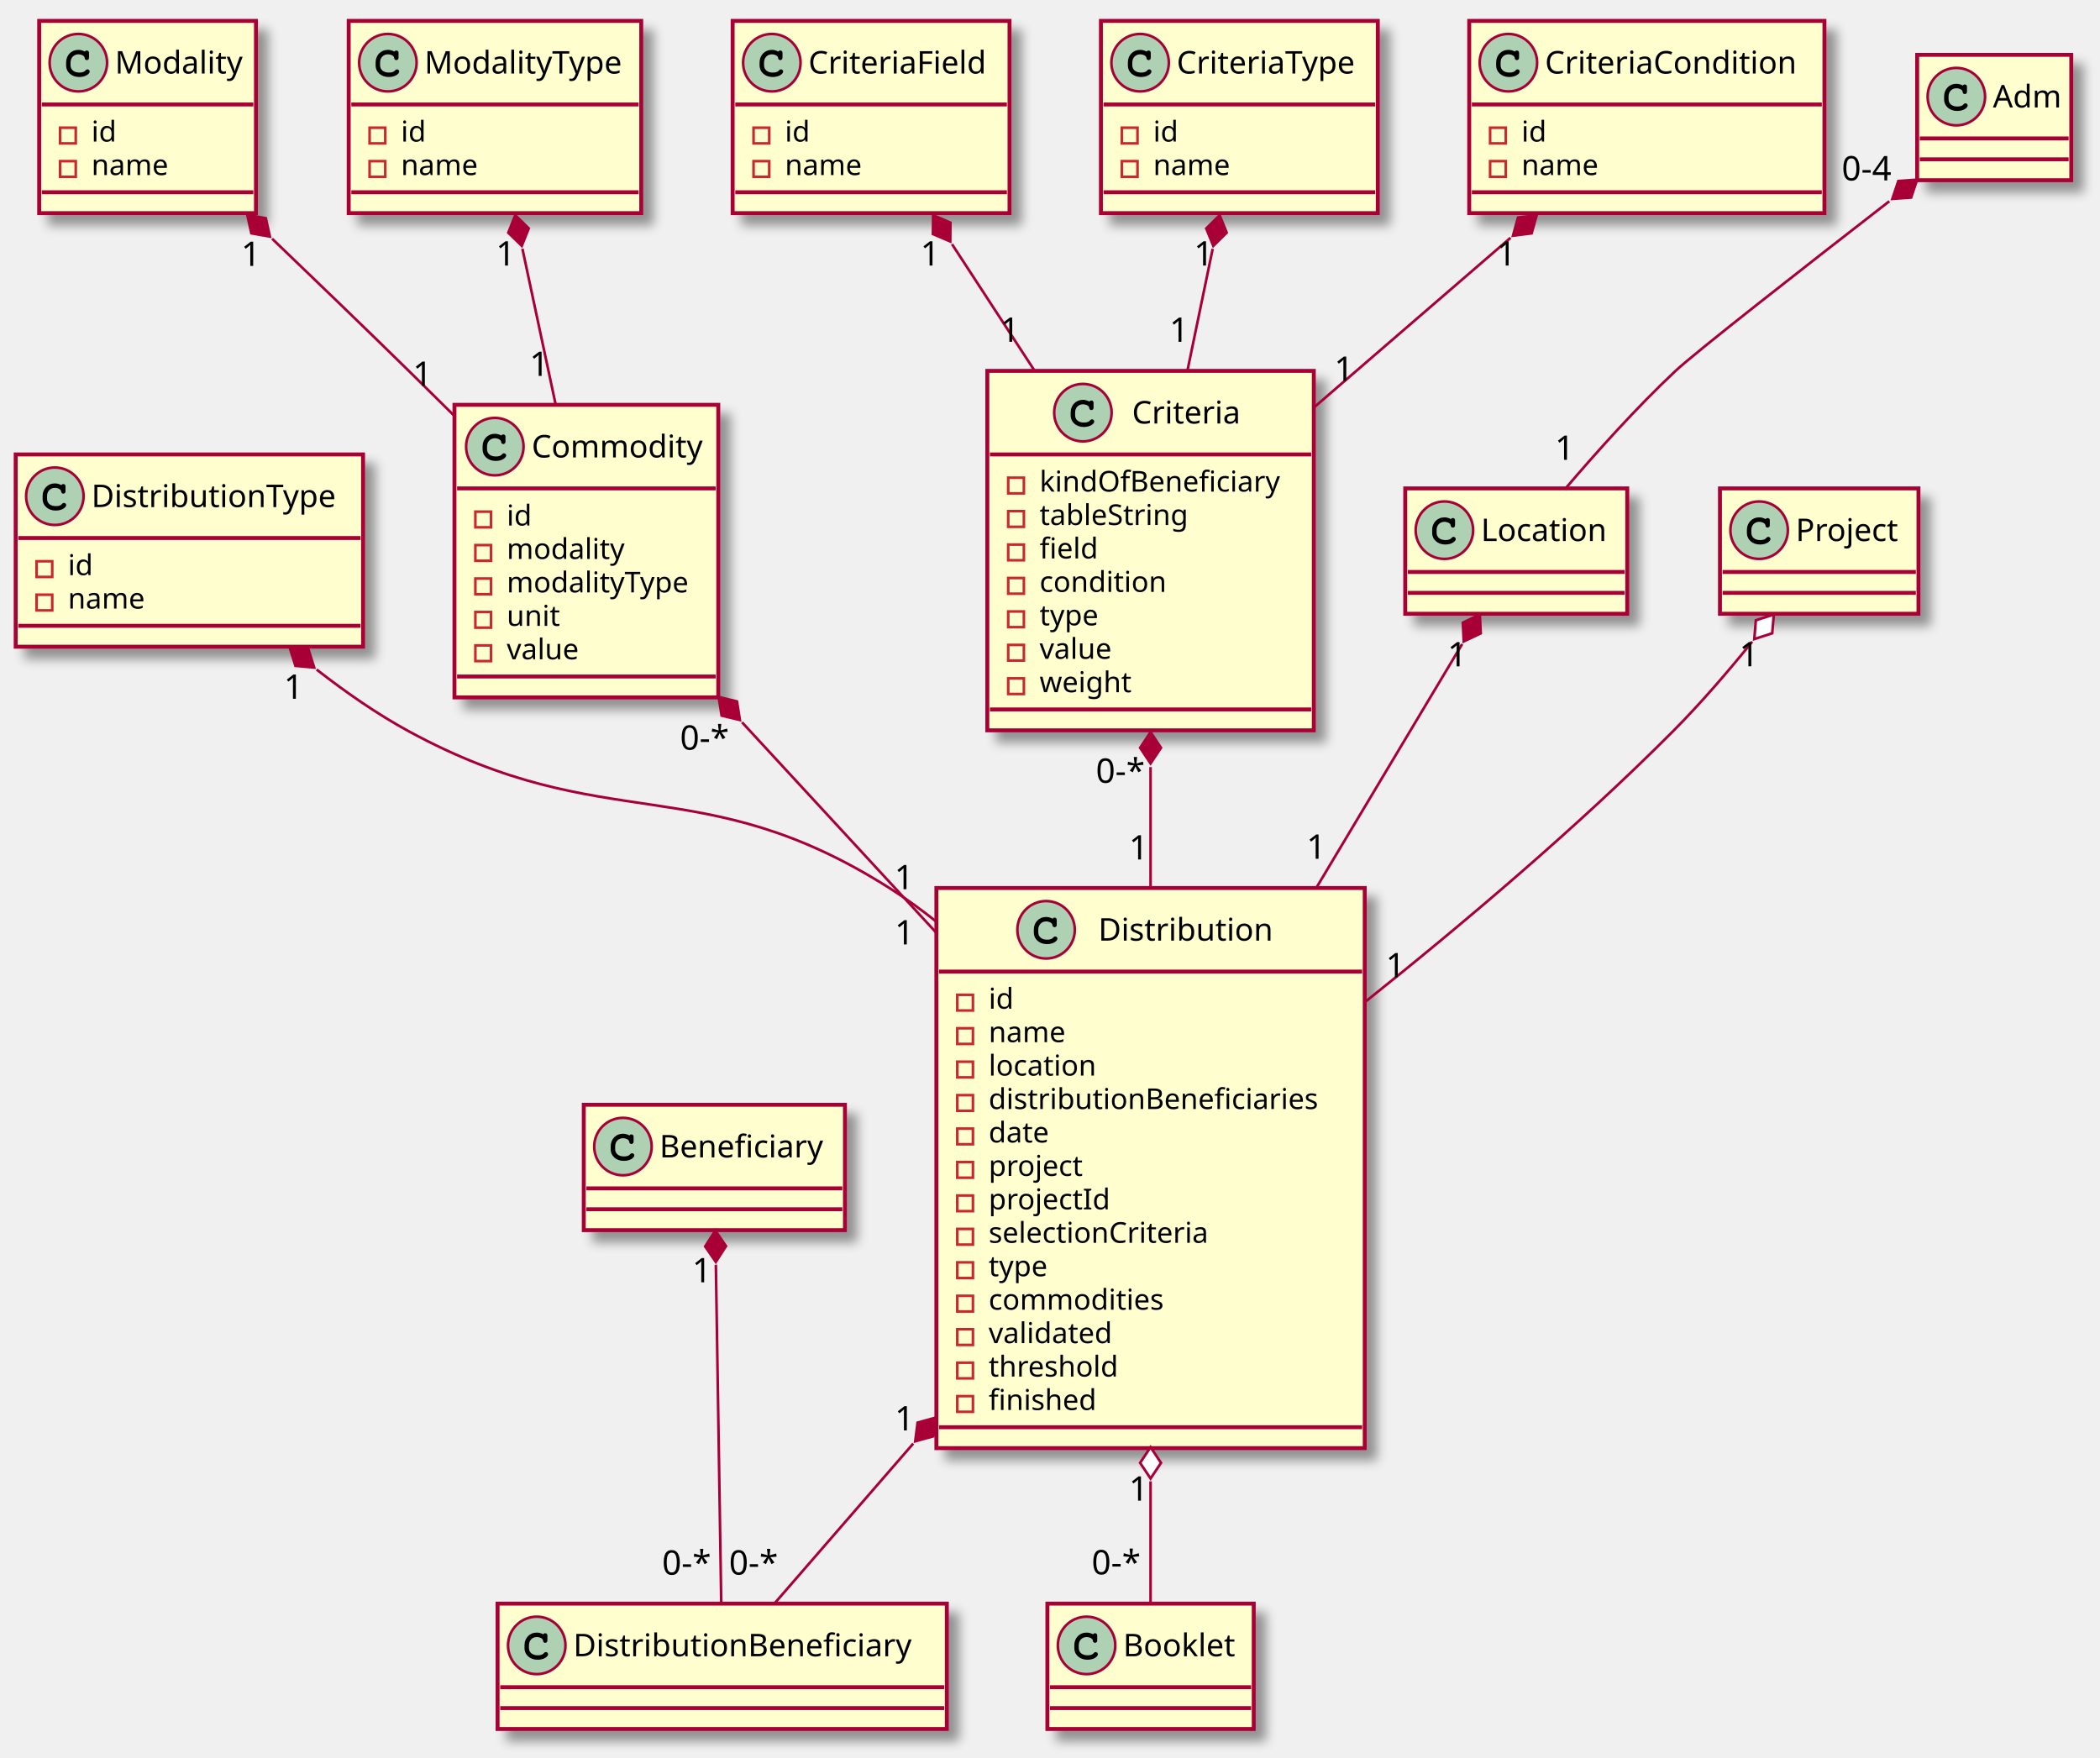
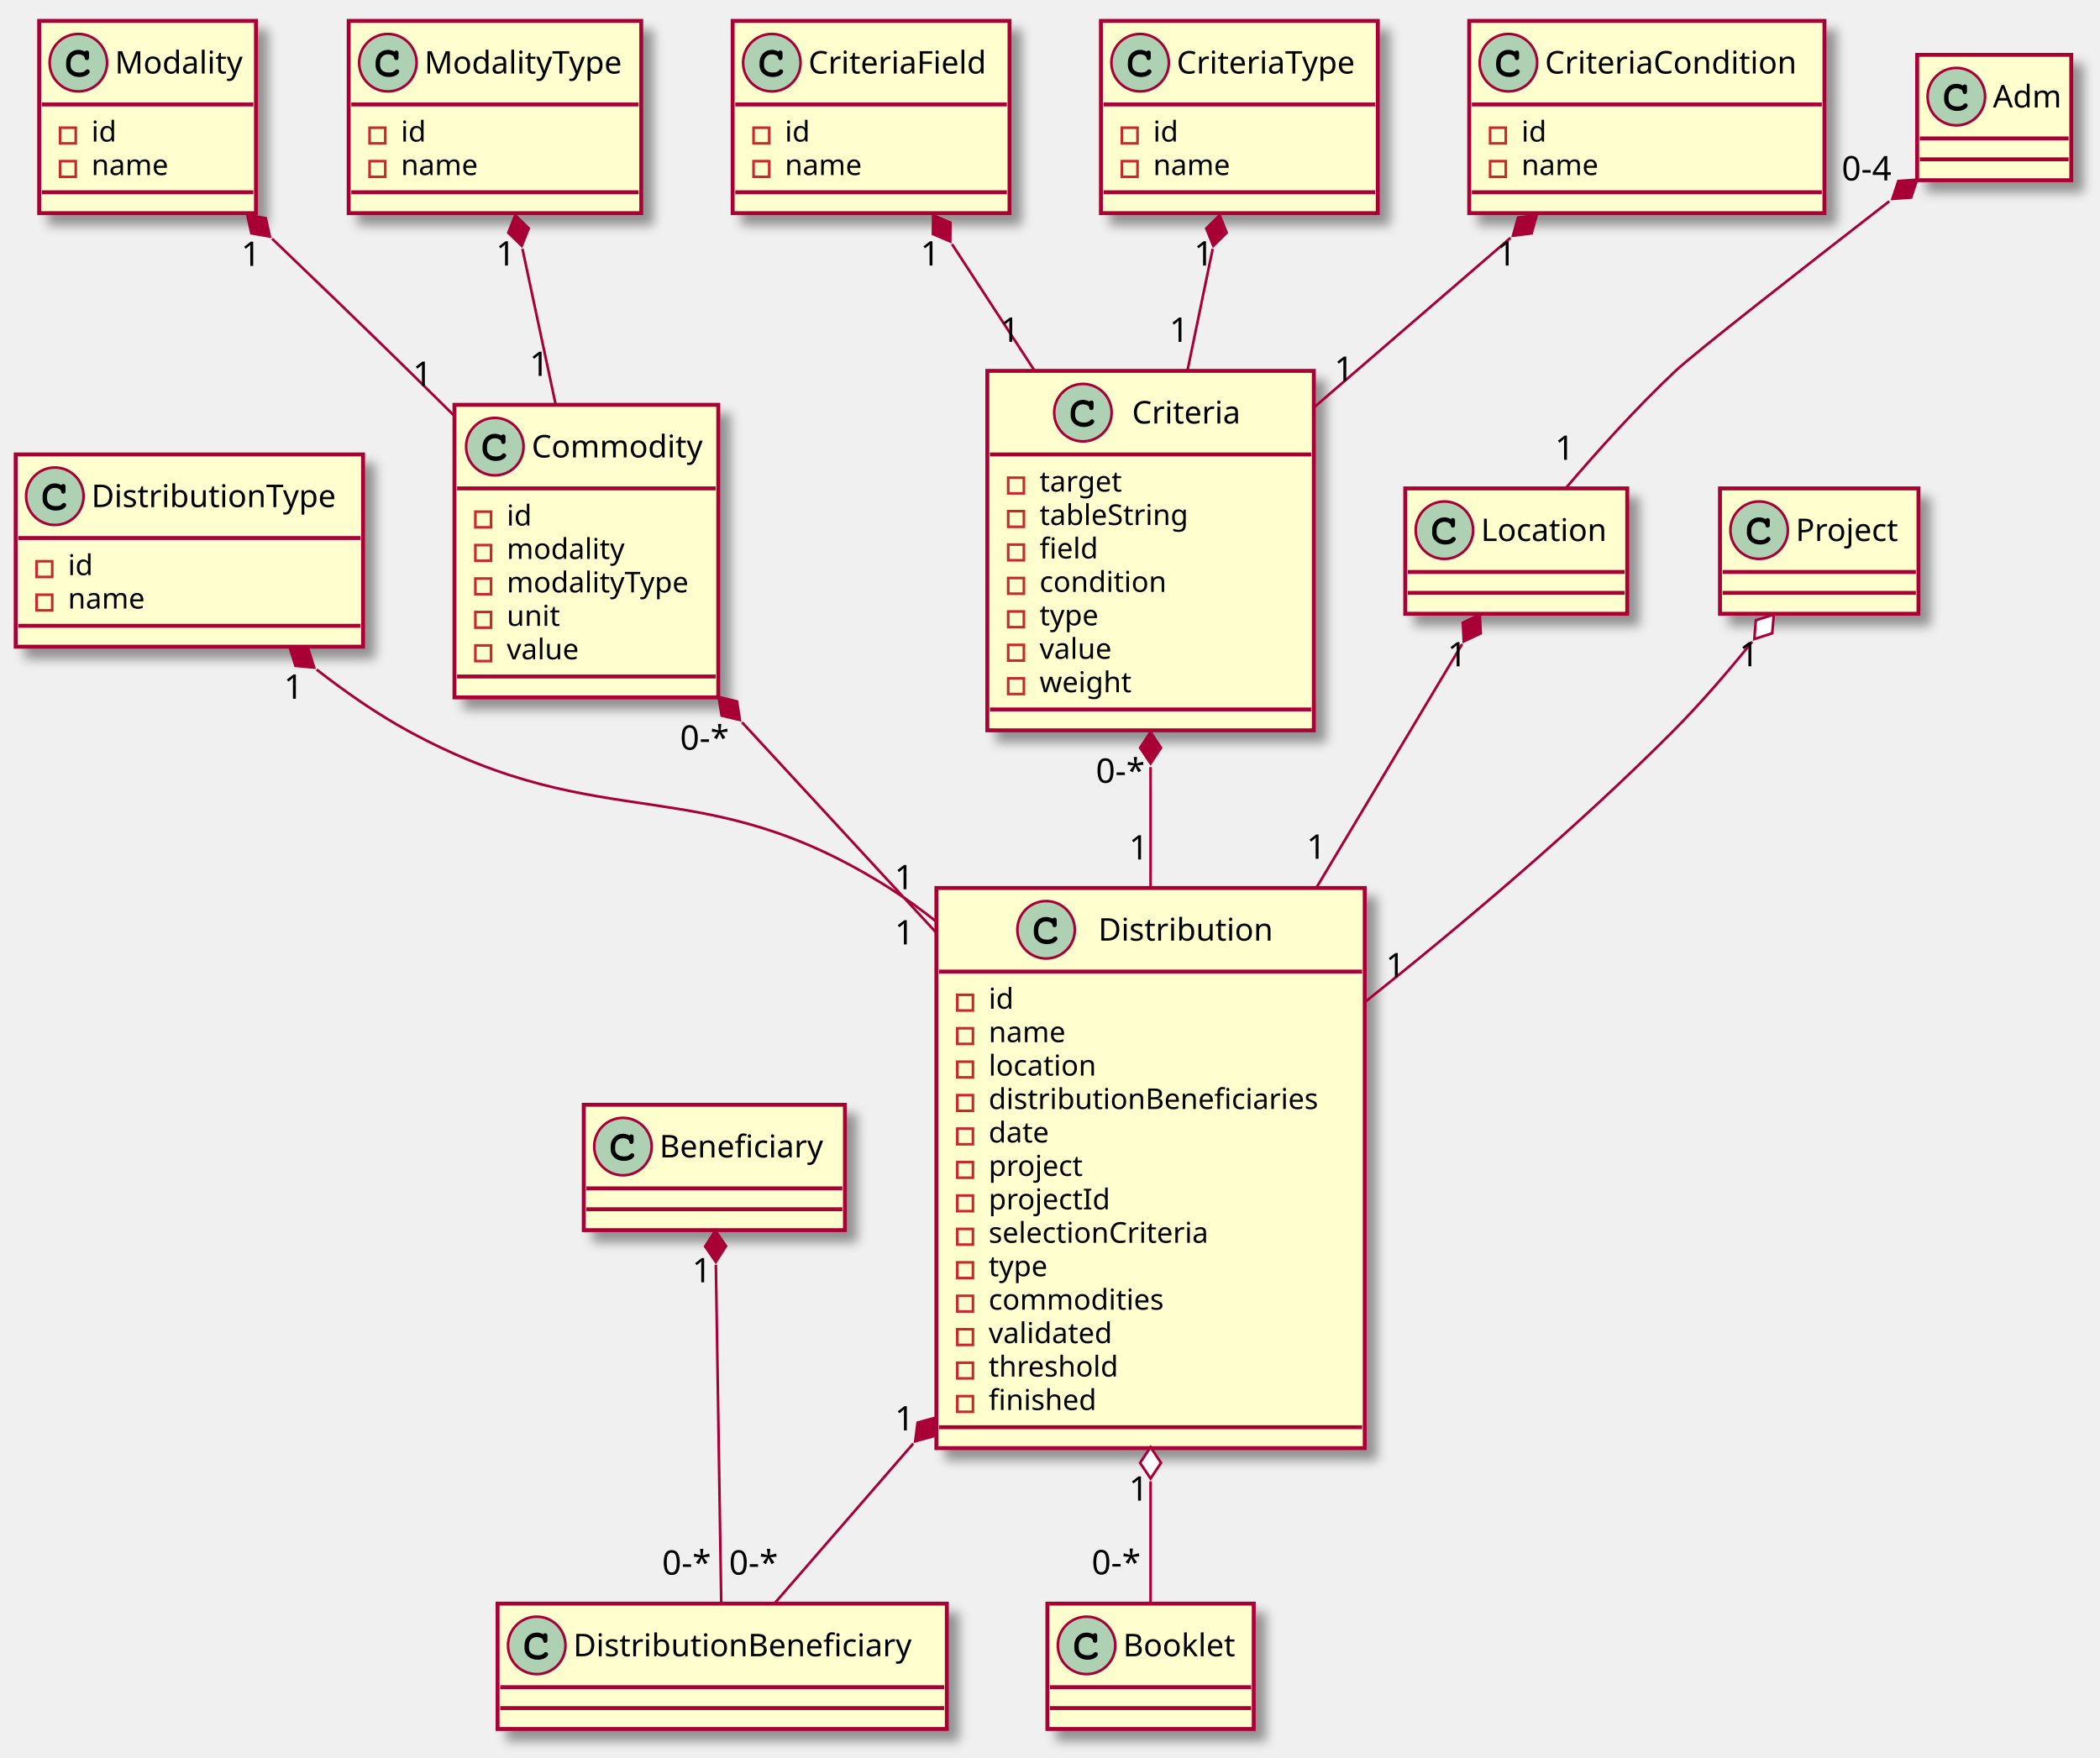
<svg xmlns="http://www.w3.org/2000/svg" contentScriptType="application/ecmascript" contentStyleType="text/css" height="673px" preserveAspectRatio="none" style="width:804px;height:673px;" version="1.1" viewBox="0 0 804 673" width="804px" zoomAndPan="magnify">
  <defs>
    <filter height="300%" id="fwr60yd2j5qns" width="300%" x="-1" y="-1">
      <feGaussianBlur result="blurOut" stdDeviation="2.0" />
      <feColorMatrix in="blurOut" result="blurOut2" type="matrix" values="0 0 0 0 0 0 0 0 0 0 0 0 0 0 0 0 0 0 .4 0" />
      <feOffset dx="4.0" dy="4.0" in="blurOut2" result="blurOut3" />
      <feBlend in="SourceGraphic" in2="blurOut3" mode="normal" />
    </filter>
  </defs>
  <g>
    <rect fill="#FEFECE" filter="url(#fwr60yd2j5qns)" height="214.461" id="Distribution" style="stroke: #A80036; stroke-width: 1.5;" width="164" x="358.5" y="340" />
    <ellipse cx="400.5" cy="356" fill="#ADD1B2" rx="11" ry="11" style="stroke: #A80036; stroke-width: 1.0;" />
    <path d="M402.844,351.672 L403.016,351.75 C403.234,351.438 403.438,351.344 403.734,351.344 C404.031,351.344 404.312,351.484 404.469,351.75 C404.562,351.906 404.578,352.031 404.578,352.469 L404.578,353.891 C404.578,354.312 404.547,354.5 404.438,354.656 C404.266,354.875 404,355.016 403.734,355.016 C403.516,355.016 403.281,354.906 403.141,354.766 C403,354.641 402.969,354.516 402.906,354.109 C402.812,353.703 402.641,353.484 402.156,353.203 C401.688,352.953 401.078,352.797 400.5,352.797 C398.766,352.797 397.516,354.109 397.516,355.891 L397.516,356.984 C397.516,358.688 398.812,359.781 400.859,359.781 C401.625,359.781 402.312,359.656 402.734,359.391 C402.922,359.297 402.922,359.297 403.375,358.812 C403.562,358.625 403.766,358.547 403.984,358.547 C404.453,358.547 404.844,358.938 404.844,359.391 C404.844,359.781 404.516,360.234 403.938,360.641 C403.188,361.188 402.031,361.484 400.812,361.484 C397.922,361.484 395.812,359.594 395.812,357.016 L395.812,355.891 C395.812,353.172 397.812,351.094 400.438,351.094 C401.312,351.094 401.906,351.234 402.844,351.672 Z " />
    <text fill="#000000" font-family="sans-serif" font-size="12" lengthAdjust="spacingAndGlyphs" textLength="72" x="420.5" y="360.154">Distribution</text>
    <line style="stroke: #A80036; stroke-width: 1.5;" x1="359.5" x2="521.5" y1="372" y2="372" />
    <rect fill="none" height="6" style="stroke: #C82930; stroke-width: 1.0;" width="6" x="366.5" y="380.902" />
    <text fill="#000000" font-family="sans-serif" font-size="11" lengthAdjust="spacingAndGlyphs" textLength="10" x="378.5" y="386.21">id</text>
    <rect fill="none" height="6" style="stroke: #C82930; stroke-width: 1.0;" width="6" x="366.5" y="393.707" />
    <text fill="#000000" font-family="sans-serif" font-size="11" lengthAdjust="spacingAndGlyphs" textLength="32" x="378.5" y="399.015">name</text>
    <rect fill="none" height="6" style="stroke: #C82930; stroke-width: 1.0;" width="6" x="366.5" y="406.512" />
    <text fill="#000000" font-family="sans-serif" font-size="11" lengthAdjust="spacingAndGlyphs" textLength="44" x="378.5" y="411.82">location</text>
    <rect fill="none" height="6" style="stroke: #C82930; stroke-width: 1.0;" width="6" x="366.5" y="419.316" />
    <text fill="#000000" font-family="sans-serif" font-size="11" lengthAdjust="spacingAndGlyphs" textLength="138" x="378.5" y="424.625">distributionBeneficiaries</text>
    <rect fill="none" height="6" style="stroke: #C82930; stroke-width: 1.0;" width="6" x="366.5" y="432.121" />
    <text fill="#000000" font-family="sans-serif" font-size="11" lengthAdjust="spacingAndGlyphs" textLength="25" x="378.5" y="437.429">date</text>
    <rect fill="none" height="6" style="stroke: #C82930; stroke-width: 1.0;" width="6" x="366.5" y="444.926" />
    <text fill="#000000" font-family="sans-serif" font-size="11" lengthAdjust="spacingAndGlyphs" textLength="39" x="378.5" y="450.234">project</text>
    <rect fill="none" height="6" style="stroke: #C82930; stroke-width: 1.0;" width="6" x="366.5" y="457.731" />
    <text fill="#000000" font-family="sans-serif" font-size="11" lengthAdjust="spacingAndGlyphs" textLength="49" x="378.5" y="463.039">projectId</text>
    <rect fill="none" height="6" style="stroke: #C82930; stroke-width: 1.0;" width="6" x="366.5" y="470.535" />
    <text fill="#000000" font-family="sans-serif" font-size="11" lengthAdjust="spacingAndGlyphs" textLength="93" x="378.5" y="475.843">selectionCriteria</text>
    <rect fill="none" height="6" style="stroke: #C82930; stroke-width: 1.0;" width="6" x="366.5" y="483.34" />
    <text fill="#000000" font-family="sans-serif" font-size="11" lengthAdjust="spacingAndGlyphs" textLength="24" x="378.5" y="488.648">type</text>
    <rect fill="none" height="6" style="stroke: #C82930; stroke-width: 1.0;" width="6" x="366.5" y="496.144" />
    <text fill="#000000" font-family="sans-serif" font-size="11" lengthAdjust="spacingAndGlyphs" textLength="73" x="378.5" y="501.453">commodities</text>
    <rect fill="none" height="6" style="stroke: #C82930; stroke-width: 1.0;" width="6" x="366.5" y="508.949" />
    <text fill="#000000" font-family="sans-serif" font-size="11" lengthAdjust="spacingAndGlyphs" textLength="51" x="378.5" y="514.257">validated</text>
    <rect fill="none" height="6" style="stroke: #C82930; stroke-width: 1.0;" width="6" x="366.5" y="521.754" />
    <text fill="#000000" font-family="sans-serif" font-size="11" lengthAdjust="spacingAndGlyphs" textLength="54" x="378.5" y="527.062">threshold</text>
    <rect fill="none" height="6" style="stroke: #C82930; stroke-width: 1.0;" width="6" x="366.5" y="534.559" />
    <text fill="#000000" font-family="sans-serif" font-size="11" lengthAdjust="spacingAndGlyphs" textLength="45" x="378.5" y="539.867">finished</text>
    <line style="stroke: #A80036; stroke-width: 1.5;" x1="359.5" x2="521.5" y1="546.461" y2="546.461" />
    <rect fill="#FEFECE" filter="url(#fwr60yd2j5qns)" height="73.609" id="DistributionType" style="stroke: #A80036; stroke-width: 1.5;" width="133" x="6" y="174" />
    <ellipse cx="21" cy="190" fill="#ADD1B2" rx="11" ry="11" style="stroke: #A80036; stroke-width: 1.0;" />
    <path d="M23.344,185.672 L23.516,185.75 C23.734,185.438 23.938,185.344 24.234,185.344 C24.531,185.344 24.812,185.484 24.969,185.75 C25.062,185.906 25.078,186.031 25.078,186.469 L25.078,187.891 C25.078,188.312 25.047,188.5 24.938,188.656 C24.766,188.875 24.5,189.016 24.234,189.016 C24.016,189.016 23.781,188.906 23.641,188.766 C23.5,188.641 23.469,188.516 23.406,188.109 C23.312,187.703 23.141,187.484 22.656,187.203 C22.188,186.953 21.578,186.797 21,186.797 C19.266,186.797 18.016,188.109 18.016,189.891 L18.016,190.984 C18.016,192.688 19.312,193.781 21.359,193.781 C22.125,193.781 22.812,193.656 23.234,193.391 C23.422,193.297 23.422,193.297 23.875,192.812 C24.062,192.625 24.266,192.547 24.484,192.547 C24.953,192.547 25.344,192.938 25.344,193.391 C25.344,193.781 25.016,194.234 24.438,194.641 C23.688,195.188 22.531,195.484 21.312,195.484 C18.422,195.484 16.312,193.594 16.312,191.016 L16.312,189.891 C16.312,187.172 18.312,185.094 20.938,185.094 C21.812,185.094 22.406,185.234 23.344,185.672 Z " />
    <text fill="#000000" font-family="sans-serif" font-size="12" lengthAdjust="spacingAndGlyphs" textLength="101" x="35" y="194.154">DistributionType</text>
    <line style="stroke: #A80036; stroke-width: 1.5;" x1="7" x2="138" y1="206" y2="206" />
    <rect fill="none" height="6" style="stroke: #C82930; stroke-width: 1.0;" width="6" x="14" y="214.902" />
    <text fill="#000000" font-family="sans-serif" font-size="11" lengthAdjust="spacingAndGlyphs" textLength="10" x="26" y="220.21">id</text>
    <rect fill="none" height="6" style="stroke: #C82930; stroke-width: 1.0;" width="6" x="14" y="227.707" />
    <text fill="#000000" font-family="sans-serif" font-size="11" lengthAdjust="spacingAndGlyphs" textLength="32" x="26" y="233.015">name</text>
    <line style="stroke: #A80036; stroke-width: 1.5;" x1="7" x2="138" y1="239.609" y2="239.609" />
    <rect fill="#FEFECE" filter="url(#fwr60yd2j5qns)" height="112.023" id="Commodity" style="stroke: #A80036; stroke-width: 1.5;" width="101" x="174" y="155" />
    <ellipse cx="189.45" cy="171" fill="#ADD1B2" rx="11" ry="11" style="stroke: #A80036; stroke-width: 1.0;" />
    <path d="M191.794,166.672 L191.966,166.75 C192.184,166.438 192.387,166.344 192.684,166.344 C192.981,166.344 193.262,166.484 193.419,166.75 C193.512,166.906 193.528,167.031 193.528,167.469 L193.528,168.891 C193.528,169.312 193.497,169.5 193.387,169.656 C193.216,169.875 192.95,170.016 192.684,170.016 C192.466,170.016 192.231,169.906 192.091,169.766 C191.95,169.641 191.919,169.516 191.856,169.109 C191.762,168.703 191.591,168.484 191.106,168.203 C190.637,167.953 190.028,167.797 189.45,167.797 C187.716,167.797 186.466,169.109 186.466,170.891 L186.466,171.984 C186.466,173.688 187.762,174.781 189.809,174.781 C190.575,174.781 191.262,174.656 191.684,174.391 C191.872,174.297 191.872,174.297 192.325,173.812 C192.512,173.625 192.716,173.547 192.934,173.547 C193.403,173.547 193.794,173.938 193.794,174.391 C193.794,174.781 193.466,175.234 192.887,175.641 C192.137,176.188 190.981,176.484 189.762,176.484 C186.872,176.484 184.762,174.594 184.762,172.016 L184.762,170.891 C184.762,168.172 186.762,166.094 189.387,166.094 C190.262,166.094 190.856,166.234 191.794,166.672 Z " />
    <text fill="#000000" font-family="sans-serif" font-size="12" lengthAdjust="spacingAndGlyphs" textLength="68" x="203.55" y="175.154">Commodity</text>
    <line style="stroke: #A80036; stroke-width: 1.5;" x1="175" x2="274" y1="187" y2="187" />
    <rect fill="none" height="6" style="stroke: #C82930; stroke-width: 1.0;" width="6" x="182" y="195.902" />
    <text fill="#000000" font-family="sans-serif" font-size="11" lengthAdjust="spacingAndGlyphs" textLength="10" x="194" y="201.21">id</text>
    <rect fill="none" height="6" style="stroke: #C82930; stroke-width: 1.0;" width="6" x="182" y="208.707" />
    <text fill="#000000" font-family="sans-serif" font-size="11" lengthAdjust="spacingAndGlyphs" textLength="48" x="194" y="214.015">modality</text>
    <rect fill="none" height="6" style="stroke: #C82930; stroke-width: 1.0;" width="6" x="182" y="221.512" />
    <text fill="#000000" font-family="sans-serif" font-size="11" lengthAdjust="spacingAndGlyphs" textLength="75" x="194" y="226.82">modalityType</text>
    <rect fill="none" height="6" style="stroke: #C82930; stroke-width: 1.0;" width="6" x="182" y="234.316" />
    <text fill="#000000" font-family="sans-serif" font-size="11" lengthAdjust="spacingAndGlyphs" textLength="21" x="194" y="239.625">unit</text>
    <rect fill="none" height="6" style="stroke: #C82930; stroke-width: 1.0;" width="6" x="182" y="247.121" />
    <text fill="#000000" font-family="sans-serif" font-size="11" lengthAdjust="spacingAndGlyphs" textLength="30" x="194" y="252.429">value</text>
    <line style="stroke: #A80036; stroke-width: 1.5;" x1="175" x2="274" y1="259.023" y2="259.023" />
    <rect fill="#FEFECE" filter="url(#fwr60yd2j5qns)" height="73.609" id="Modality" style="stroke: #A80036; stroke-width: 1.5;" width="83" x="15" y="8" />
    <ellipse cx="30" cy="24" fill="#ADD1B2" rx="11" ry="11" style="stroke: #A80036; stroke-width: 1.0;" />
    <path d="M32.344,19.672 L32.516,19.75 C32.734,19.438 32.938,19.344 33.234,19.344 C33.531,19.344 33.812,19.484 33.969,19.75 C34.062,19.906 34.078,20.031 34.078,20.469 L34.078,21.891 C34.078,22.312 34.047,22.5 33.938,22.656 C33.766,22.875 33.5,23.016 33.234,23.016 C33.016,23.016 32.781,22.906 32.641,22.766 C32.5,22.641 32.469,22.516 32.406,22.109 C32.312,21.703 32.141,21.484 31.656,21.203 C31.188,20.953 30.578,20.797 30,20.797 C28.266,20.797 27.016,22.109 27.016,23.891 L27.016,24.984 C27.016,26.688 28.312,27.781 30.359,27.781 C31.125,27.781 31.812,27.656 32.234,27.391 C32.422,27.297 32.422,27.297 32.875,26.812 C33.062,26.625 33.266,26.547 33.484,26.547 C33.953,26.547 34.344,26.938 34.344,27.391 C34.344,27.781 34.016,28.234 33.438,28.641 C32.688,29.188 31.531,29.484 30.312,29.484 C27.422,29.484 25.312,27.594 25.312,25.016 L25.312,23.891 C25.312,21.172 27.312,19.094 29.938,19.094 C30.812,19.094 31.406,19.234 32.344,19.672 Z " />
    <text fill="#000000" font-family="sans-serif" font-size="12" lengthAdjust="spacingAndGlyphs" textLength="51" x="44" y="28.154">Modality</text>
    <line style="stroke: #A80036; stroke-width: 1.5;" x1="16" x2="97" y1="40" y2="40" />
    <rect fill="none" height="6" style="stroke: #C82930; stroke-width: 1.0;" width="6" x="23" y="48.902" />
    <text fill="#000000" font-family="sans-serif" font-size="11" lengthAdjust="spacingAndGlyphs" textLength="10" x="35" y="54.21">id</text>
    <rect fill="none" height="6" style="stroke: #C82930; stroke-width: 1.0;" width="6" x="23" y="61.707" />
    <text fill="#000000" font-family="sans-serif" font-size="11" lengthAdjust="spacingAndGlyphs" textLength="32" x="35" y="67.015">name</text>
    <line style="stroke: #A80036; stroke-width: 1.5;" x1="16" x2="97" y1="73.609" y2="73.609" />
    <rect fill="#FEFECE" filter="url(#fwr60yd2j5qns)" height="73.609" id="ModalityType" style="stroke: #A80036; stroke-width: 1.5;" width="112" x="133.5" y="8" />
    <ellipse cx="148.5" cy="24" fill="#ADD1B2" rx="11" ry="11" style="stroke: #A80036; stroke-width: 1.0;" />
    <path d="M150.844,19.672 L151.016,19.75 C151.234,19.438 151.438,19.344 151.734,19.344 C152.031,19.344 152.312,19.484 152.469,19.75 C152.562,19.906 152.578,20.031 152.578,20.469 L152.578,21.891 C152.578,22.312 152.547,22.5 152.438,22.656 C152.266,22.875 152,23.016 151.734,23.016 C151.516,23.016 151.281,22.906 151.141,22.766 C151,22.641 150.969,22.516 150.906,22.109 C150.812,21.703 150.641,21.484 150.156,21.203 C149.688,20.953 149.078,20.797 148.5,20.797 C146.766,20.797 145.516,22.109 145.516,23.891 L145.516,24.984 C145.516,26.688 146.812,27.781 148.859,27.781 C149.625,27.781 150.312,27.656 150.734,27.391 C150.922,27.297 150.922,27.297 151.375,26.812 C151.562,26.625 151.766,26.547 151.984,26.547 C152.453,26.547 152.844,26.938 152.844,27.391 C152.844,27.781 152.516,28.234 151.938,28.641 C151.188,29.188 150.031,29.484 148.812,29.484 C145.922,29.484 143.812,27.594 143.812,25.016 L143.812,23.891 C143.812,21.172 145.812,19.094 148.438,19.094 C149.312,19.094 149.906,19.234 150.844,19.672 Z " />
    <text fill="#000000" font-family="sans-serif" font-size="12" lengthAdjust="spacingAndGlyphs" textLength="80" x="162.5" y="28.154">ModalityType</text>
    <line style="stroke: #A80036; stroke-width: 1.5;" x1="134.5" x2="244.5" y1="40" y2="40" />
    <rect fill="none" height="6" style="stroke: #C82930; stroke-width: 1.0;" width="6" x="141.5" y="48.902" />
    <text fill="#000000" font-family="sans-serif" font-size="11" lengthAdjust="spacingAndGlyphs" textLength="10" x="153.5" y="54.21">id</text>
    <rect fill="none" height="6" style="stroke: #C82930; stroke-width: 1.0;" width="6" x="141.5" y="61.707" />
    <text fill="#000000" font-family="sans-serif" font-size="11" lengthAdjust="spacingAndGlyphs" textLength="32" x="153.5" y="67.015">name</text>
    <line style="stroke: #A80036; stroke-width: 1.5;" x1="134.5" x2="244.5" y1="73.609" y2="73.609" />
    <rect fill="#FEFECE" filter="url(#fwr60yd2j5qns)" height="137.633" id="Criteria" style="stroke: #A80036; stroke-width: 1.5;" width="125" x="378" y="142" />
    <ellipse cx="414.6" cy="158" fill="#ADD1B2" rx="11" ry="11" style="stroke: #A80036; stroke-width: 1.0;" />
    <path d="M416.944,153.672 L417.116,153.75 C417.334,153.438 417.538,153.344 417.834,153.344 C418.131,153.344 418.413,153.484 418.569,153.75 C418.663,153.906 418.678,154.031 418.678,154.469 L418.678,155.891 C418.678,156.312 418.647,156.5 418.538,156.656 C418.366,156.875 418.1,157.016 417.834,157.016 C417.616,157.016 417.381,156.906 417.241,156.766 C417.1,156.641 417.069,156.516 417.006,156.109 C416.913,155.703 416.741,155.484 416.256,155.203 C415.788,154.953 415.178,154.797 414.6,154.797 C412.866,154.797 411.616,156.109 411.616,157.891 L411.616,158.984 C411.616,160.688 412.913,161.781 414.959,161.781 C415.725,161.781 416.413,161.656 416.834,161.391 C417.022,161.297 417.022,161.297 417.475,160.812 C417.663,160.625 417.866,160.547 418.084,160.547 C418.553,160.547 418.944,160.938 418.944,161.391 C418.944,161.781 418.616,162.234 418.038,162.641 C417.288,163.188 416.131,163.484 414.913,163.484 C412.022,163.484 409.913,161.594 409.913,159.016 L409.913,157.891 C409.913,155.172 411.913,153.094 414.538,153.094 C415.413,153.094 416.006,153.234 416.944,153.672 Z " />
    <text fill="#000000" font-family="sans-serif" font-size="12" lengthAdjust="spacingAndGlyphs" textLength="45" x="433.4" y="162.154">Criteria</text>
    <line style="stroke: #A80036; stroke-width: 1.5;" x1="379" x2="502" y1="174" y2="174" />
    <rect fill="none" height="6" style="stroke: #C82930; stroke-width: 1.0;" width="6" x="386" y="182.902" />
-     <text fill="#000000" font-family="sans-serif" font-size="11" lengthAdjust="spacingAndGlyphs" textLength="99" x="398" y="188.21">kindOfBeneficiary</text>
+     <text fill="#000000" font-family="sans-serif" font-size="11" lengthAdjust="spacingAndGlyphs" textLength="99" x="398" y="188.21">target</text>
    <rect fill="none" height="6" style="stroke: #C82930; stroke-width: 1.0;" width="6" x="386" y="195.707" />
    <text fill="#000000" font-family="sans-serif" font-size="11" lengthAdjust="spacingAndGlyphs" textLength="62" x="398" y="201.015">tableString</text>
    <rect fill="none" height="6" style="stroke: #C82930; stroke-width: 1.0;" width="6" x="386" y="208.512" />
    <text fill="#000000" font-family="sans-serif" font-size="11" lengthAdjust="spacingAndGlyphs" textLength="24" x="398" y="213.82">field</text>
    <rect fill="none" height="6" style="stroke: #C82930; stroke-width: 1.0;" width="6" x="386" y="221.316" />
    <text fill="#000000" font-family="sans-serif" font-size="11" lengthAdjust="spacingAndGlyphs" textLength="51" x="398" y="226.625">condition</text>
    <rect fill="none" height="6" style="stroke: #C82930; stroke-width: 1.0;" width="6" x="386" y="234.121" />
    <text fill="#000000" font-family="sans-serif" font-size="11" lengthAdjust="spacingAndGlyphs" textLength="24" x="398" y="239.429">type</text>
    <rect fill="none" height="6" style="stroke: #C82930; stroke-width: 1.0;" width="6" x="386" y="246.926" />
    <text fill="#000000" font-family="sans-serif" font-size="11" lengthAdjust="spacingAndGlyphs" textLength="30" x="398" y="252.234">value</text>
    <rect fill="none" height="6" style="stroke: #C82930; stroke-width: 1.0;" width="6" x="386" y="259.731" />
    <text fill="#000000" font-family="sans-serif" font-size="11" lengthAdjust="spacingAndGlyphs" textLength="37" x="398" y="265.039">weight</text>
    <line style="stroke: #A80036; stroke-width: 1.5;" x1="379" x2="502" y1="271.633" y2="271.633" />
    <rect fill="#FEFECE" filter="url(#fwr60yd2j5qns)" height="73.609" id="CriteriaField" style="stroke: #A80036; stroke-width: 1.5;" width="106" x="280.5" y="8" />
    <ellipse cx="295.5" cy="24" fill="#ADD1B2" rx="11" ry="11" style="stroke: #A80036; stroke-width: 1.0;" />
    <path d="M297.844,19.672 L298.016,19.75 C298.234,19.438 298.438,19.344 298.734,19.344 C299.031,19.344 299.312,19.484 299.469,19.75 C299.562,19.906 299.578,20.031 299.578,20.469 L299.578,21.891 C299.578,22.312 299.547,22.5 299.438,22.656 C299.266,22.875 299,23.016 298.734,23.016 C298.516,23.016 298.281,22.906 298.141,22.766 C298,22.641 297.969,22.516 297.906,22.109 C297.812,21.703 297.641,21.484 297.156,21.203 C296.688,20.953 296.078,20.797 295.5,20.797 C293.766,20.797 292.516,22.109 292.516,23.891 L292.516,24.984 C292.516,26.688 293.812,27.781 295.859,27.781 C296.625,27.781 297.312,27.656 297.734,27.391 C297.922,27.297 297.922,27.297 298.375,26.812 C298.562,26.625 298.766,26.547 298.984,26.547 C299.453,26.547 299.844,26.938 299.844,27.391 C299.844,27.781 299.516,28.234 298.938,28.641 C298.188,29.188 297.031,29.484 295.812,29.484 C292.922,29.484 290.812,27.594 290.812,25.016 L290.812,23.891 C290.812,21.172 292.812,19.094 295.438,19.094 C296.312,19.094 296.906,19.234 297.844,19.672 Z " />
    <text fill="#000000" font-family="sans-serif" font-size="12" lengthAdjust="spacingAndGlyphs" textLength="74" x="309.5" y="28.154">CriteriaField</text>
    <line style="stroke: #A80036; stroke-width: 1.5;" x1="281.5" x2="385.5" y1="40" y2="40" />
    <rect fill="none" height="6" style="stroke: #C82930; stroke-width: 1.0;" width="6" x="288.5" y="48.902" />
    <text fill="#000000" font-family="sans-serif" font-size="11" lengthAdjust="spacingAndGlyphs" textLength="10" x="300.5" y="54.21">id</text>
    <rect fill="none" height="6" style="stroke: #C82930; stroke-width: 1.0;" width="6" x="288.5" y="61.707" />
    <text fill="#000000" font-family="sans-serif" font-size="11" lengthAdjust="spacingAndGlyphs" textLength="32" x="300.5" y="67.015">name</text>
    <line style="stroke: #A80036; stroke-width: 1.5;" x1="281.5" x2="385.5" y1="73.609" y2="73.609" />
    <rect fill="#FEFECE" filter="url(#fwr60yd2j5qns)" height="73.609" id="CriteriaType" style="stroke: #A80036; stroke-width: 1.5;" width="106" x="421.5" y="8" />
    <ellipse cx="436.5" cy="24" fill="#ADD1B2" rx="11" ry="11" style="stroke: #A80036; stroke-width: 1.0;" />
    <path d="M438.844,19.672 L439.016,19.75 C439.234,19.438 439.438,19.344 439.734,19.344 C440.031,19.344 440.312,19.484 440.469,19.75 C440.562,19.906 440.578,20.031 440.578,20.469 L440.578,21.891 C440.578,22.312 440.547,22.5 440.438,22.656 C440.266,22.875 440,23.016 439.734,23.016 C439.516,23.016 439.281,22.906 439.141,22.766 C439,22.641 438.969,22.516 438.906,22.109 C438.812,21.703 438.641,21.484 438.156,21.203 C437.688,20.953 437.078,20.797 436.5,20.797 C434.766,20.797 433.516,22.109 433.516,23.891 L433.516,24.984 C433.516,26.688 434.812,27.781 436.859,27.781 C437.625,27.781 438.312,27.656 438.734,27.391 C438.922,27.297 438.922,27.297 439.375,26.812 C439.562,26.625 439.766,26.547 439.984,26.547 C440.453,26.547 440.844,26.938 440.844,27.391 C440.844,27.781 440.516,28.234 439.938,28.641 C439.188,29.188 438.031,29.484 436.812,29.484 C433.922,29.484 431.812,27.594 431.812,25.016 L431.812,23.891 C431.812,21.172 433.812,19.094 436.438,19.094 C437.312,19.094 437.906,19.234 438.844,19.672 Z " />
    <text fill="#000000" font-family="sans-serif" font-size="12" lengthAdjust="spacingAndGlyphs" textLength="74" x="450.5" y="28.154">CriteriaType</text>
    <line style="stroke: #A80036; stroke-width: 1.5;" x1="422.5" x2="526.5" y1="40" y2="40" />
    <rect fill="none" height="6" style="stroke: #C82930; stroke-width: 1.0;" width="6" x="429.5" y="48.902" />
    <text fill="#000000" font-family="sans-serif" font-size="11" lengthAdjust="spacingAndGlyphs" textLength="10" x="441.5" y="54.21">id</text>
    <rect fill="none" height="6" style="stroke: #C82930; stroke-width: 1.0;" width="6" x="429.5" y="61.707" />
    <text fill="#000000" font-family="sans-serif" font-size="11" lengthAdjust="spacingAndGlyphs" textLength="32" x="441.5" y="67.015">name</text>
    <line style="stroke: #A80036; stroke-width: 1.5;" x1="422.5" x2="526.5" y1="73.609" y2="73.609" />
    <rect fill="#FEFECE" filter="url(#fwr60yd2j5qns)" height="73.609" id="CriteriaCondition" style="stroke: #A80036; stroke-width: 1.5;" width="136" x="562.5" y="8" />
    <ellipse cx="577.5" cy="24" fill="#ADD1B2" rx="11" ry="11" style="stroke: #A80036; stroke-width: 1.0;" />
    <path d="M579.844,19.672 L580.016,19.75 C580.234,19.438 580.438,19.344 580.734,19.344 C581.031,19.344 581.312,19.484 581.469,19.75 C581.562,19.906 581.578,20.031 581.578,20.469 L581.578,21.891 C581.578,22.312 581.547,22.5 581.438,22.656 C581.266,22.875 581,23.016 580.734,23.016 C580.516,23.016 580.281,22.906 580.141,22.766 C580,22.641 579.969,22.516 579.906,22.109 C579.812,21.703 579.641,21.484 579.156,21.203 C578.688,20.953 578.078,20.797 577.5,20.797 C575.766,20.797 574.516,22.109 574.516,23.891 L574.516,24.984 C574.516,26.688 575.812,27.781 577.859,27.781 C578.625,27.781 579.312,27.656 579.734,27.391 C579.922,27.297 579.922,27.297 580.375,26.812 C580.562,26.625 580.766,26.547 580.984,26.547 C581.453,26.547 581.844,26.938 581.844,27.391 C581.844,27.781 581.516,28.234 580.938,28.641 C580.188,29.188 579.031,29.484 577.812,29.484 C574.922,29.484 572.812,27.594 572.812,25.016 L572.812,23.891 C572.812,21.172 574.812,19.094 577.438,19.094 C578.312,19.094 578.906,19.234 579.844,19.672 Z " />
    <text fill="#000000" font-family="sans-serif" font-size="12" lengthAdjust="spacingAndGlyphs" textLength="104" x="591.5" y="28.154">CriteriaCondition</text>
    <line style="stroke: #A80036; stroke-width: 1.5;" x1="563.5" x2="697.5" y1="40" y2="40" />
    <rect fill="none" height="6" style="stroke: #C82930; stroke-width: 1.0;" width="6" x="570.5" y="48.902" />
    <text fill="#000000" font-family="sans-serif" font-size="11" lengthAdjust="spacingAndGlyphs" textLength="10" x="582.5" y="54.21">id</text>
    <rect fill="none" height="6" style="stroke: #C82930; stroke-width: 1.0;" width="6" x="570.5" y="61.707" />
    <text fill="#000000" font-family="sans-serif" font-size="11" lengthAdjust="spacingAndGlyphs" textLength="32" x="582.5" y="67.015">name</text>
    <line style="stroke: #A80036; stroke-width: 1.5;" x1="563.5" x2="697.5" y1="73.609" y2="73.609" />
    <rect fill="#FEFECE" filter="url(#fwr60yd2j5qns)" height="48" id="Booklet" style="stroke: #A80036; stroke-width: 1.5;" width="79" x="401" y="614" />
    <ellipse cx="416" cy="630" fill="#ADD1B2" rx="11" ry="11" style="stroke: #A80036; stroke-width: 1.0;" />
    <path d="M418.344,625.672 L418.516,625.75 C418.734,625.438 418.938,625.344 419.234,625.344 C419.531,625.344 419.812,625.484 419.969,625.75 C420.062,625.906 420.078,626.031 420.078,626.469 L420.078,627.891 C420.078,628.312 420.047,628.5 419.938,628.656 C419.766,628.875 419.5,629.016 419.234,629.016 C419.016,629.016 418.781,628.906 418.641,628.766 C418.5,628.641 418.469,628.516 418.406,628.109 C418.312,627.703 418.141,627.484 417.656,627.203 C417.188,626.953 416.578,626.797 416,626.797 C414.266,626.797 413.016,628.109 413.016,629.891 L413.016,630.984 C413.016,632.688 414.312,633.781 416.359,633.781 C417.125,633.781 417.812,633.656 418.234,633.391 C418.422,633.297 418.422,633.297 418.875,632.812 C419.062,632.625 419.266,632.547 419.484,632.547 C419.953,632.547 420.344,632.938 420.344,633.391 C420.344,633.781 420.016,634.234 419.438,634.641 C418.688,635.188 417.531,635.484 416.312,635.484 C413.422,635.484 411.312,633.594 411.312,631.016 L411.312,629.891 C411.312,627.172 413.312,625.094 415.938,625.094 C416.812,625.094 417.406,625.234 418.344,625.672 Z " />
    <text fill="#000000" font-family="sans-serif" font-size="12" lengthAdjust="spacingAndGlyphs" textLength="47" x="430" y="634.154">Booklet</text>
    <line style="stroke: #A80036; stroke-width: 1.5;" x1="402" x2="479" y1="646" y2="646" />
    <line style="stroke: #A80036; stroke-width: 1.5;" x1="402" x2="479" y1="654" y2="654" />
    <rect fill="#FEFECE" filter="url(#fwr60yd2j5qns)" height="48" id="Beneficiary" style="stroke: #A80036; stroke-width: 1.5;" width="100" x="223.5" y="423" />
    <ellipse cx="238.5" cy="439" fill="#ADD1B2" rx="11" ry="11" style="stroke: #A80036; stroke-width: 1.0;" />
    <path d="M240.844,434.672 L241.016,434.75 C241.234,434.438 241.438,434.344 241.734,434.344 C242.031,434.344 242.312,434.484 242.469,434.75 C242.562,434.906 242.578,435.031 242.578,435.469 L242.578,436.891 C242.578,437.312 242.547,437.5 242.438,437.656 C242.266,437.875 242,438.016 241.734,438.016 C241.516,438.016 241.281,437.906 241.141,437.766 C241,437.641 240.969,437.516 240.906,437.109 C240.812,436.703 240.641,436.484 240.156,436.203 C239.688,435.953 239.078,435.797 238.5,435.797 C236.766,435.797 235.516,437.109 235.516,438.891 L235.516,439.984 C235.516,441.688 236.812,442.781 238.859,442.781 C239.625,442.781 240.312,442.656 240.734,442.391 C240.922,442.297 240.922,442.297 241.375,441.812 C241.562,441.625 241.766,441.547 241.984,441.547 C242.453,441.547 242.844,441.938 242.844,442.391 C242.844,442.781 242.516,443.234 241.938,443.641 C241.188,444.188 240.031,444.484 238.812,444.484 C235.922,444.484 233.812,442.594 233.812,440.016 L233.812,438.891 C233.812,436.172 235.812,434.094 238.438,434.094 C239.312,434.094 239.906,434.234 240.844,434.672 Z " />
    <text fill="#000000" font-family="sans-serif" font-size="12" lengthAdjust="spacingAndGlyphs" textLength="68" x="252.5" y="443.154">Beneficiary</text>
    <line style="stroke: #A80036; stroke-width: 1.5;" x1="224.5" x2="322.5" y1="455" y2="455" />
    <line style="stroke: #A80036; stroke-width: 1.5;" x1="224.5" x2="322.5" y1="463" y2="463" />
    <rect fill="#FEFECE" filter="url(#fwr60yd2j5qns)" height="48" id="DistributionBeneficiary" style="stroke: #A80036; stroke-width: 1.5;" width="172" x="190.5" y="614" />
    <ellipse cx="205.5" cy="630" fill="#ADD1B2" rx="11" ry="11" style="stroke: #A80036; stroke-width: 1.0;" />
    <path d="M207.844,625.672 L208.016,625.75 C208.234,625.438 208.438,625.344 208.734,625.344 C209.031,625.344 209.312,625.484 209.469,625.75 C209.562,625.906 209.578,626.031 209.578,626.469 L209.578,627.891 C209.578,628.312 209.547,628.5 209.438,628.656 C209.266,628.875 209,629.016 208.734,629.016 C208.516,629.016 208.281,628.906 208.141,628.766 C208,628.641 207.969,628.516 207.906,628.109 C207.812,627.703 207.641,627.484 207.156,627.203 C206.688,626.953 206.078,626.797 205.5,626.797 C203.766,626.797 202.516,628.109 202.516,629.891 L202.516,630.984 C202.516,632.688 203.812,633.781 205.859,633.781 C206.625,633.781 207.312,633.656 207.734,633.391 C207.922,633.297 207.922,633.297 208.375,632.812 C208.562,632.625 208.766,632.547 208.984,632.547 C209.453,632.547 209.844,632.938 209.844,633.391 C209.844,633.781 209.516,634.234 208.938,634.641 C208.188,635.188 207.031,635.484 205.812,635.484 C202.922,635.484 200.812,633.594 200.812,631.016 L200.812,629.891 C200.812,627.172 202.812,625.094 205.438,625.094 C206.312,625.094 206.906,625.234 207.844,625.672 Z " />
    <text fill="#000000" font-family="sans-serif" font-size="12" lengthAdjust="spacingAndGlyphs" textLength="140" x="219.5" y="634.154">DistributionBeneficiary</text>
    <line style="stroke: #A80036; stroke-width: 1.5;" x1="191.5" x2="361.5" y1="646" y2="646" />
    <line style="stroke: #A80036; stroke-width: 1.5;" x1="191.5" x2="361.5" y1="654" y2="654" />
    <rect fill="#FEFECE" filter="url(#fwr60yd2j5qns)" height="48" id="Location" style="stroke: #A80036; stroke-width: 1.5;" width="85" x="538" y="187" />
    <ellipse cx="553" cy="203" fill="#ADD1B2" rx="11" ry="11" style="stroke: #A80036; stroke-width: 1.0;" />
    <path d="M555.344,198.672 L555.516,198.75 C555.734,198.438 555.938,198.344 556.234,198.344 C556.531,198.344 556.812,198.484 556.969,198.75 C557.062,198.906 557.078,199.031 557.078,199.469 L557.078,200.891 C557.078,201.312 557.047,201.5 556.938,201.656 C556.766,201.875 556.5,202.016 556.234,202.016 C556.016,202.016 555.781,201.906 555.641,201.766 C555.5,201.641 555.469,201.516 555.406,201.109 C555.312,200.703 555.141,200.484 554.656,200.203 C554.188,199.953 553.578,199.797 553,199.797 C551.266,199.797 550.016,201.109 550.016,202.891 L550.016,203.984 C550.016,205.688 551.312,206.781 553.359,206.781 C554.125,206.781 554.812,206.656 555.234,206.391 C555.422,206.297 555.422,206.297 555.875,205.812 C556.062,205.625 556.266,205.547 556.484,205.547 C556.953,205.547 557.344,205.938 557.344,206.391 C557.344,206.781 557.016,207.234 556.438,207.641 C555.688,208.188 554.531,208.484 553.312,208.484 C550.422,208.484 548.312,206.594 548.312,204.016 L548.312,202.891 C548.312,200.172 550.312,198.094 552.938,198.094 C553.812,198.094 554.406,198.234 555.344,198.672 Z " />
    <text fill="#000000" font-family="sans-serif" font-size="12" lengthAdjust="spacingAndGlyphs" textLength="53" x="567" y="207.154">Location</text>
    <line style="stroke: #A80036; stroke-width: 1.5;" x1="539" x2="622" y1="219" y2="219" />
    <line style="stroke: #A80036; stroke-width: 1.5;" x1="539" x2="622" y1="227" y2="227" />
    <rect fill="#FEFECE" filter="url(#fwr60yd2j5qns)" height="48" id="Project" style="stroke: #A80036; stroke-width: 1.5;" width="76" x="658.5" y="187" />
    <ellipse cx="673.5" cy="203" fill="#ADD1B2" rx="11" ry="11" style="stroke: #A80036; stroke-width: 1.0;" />
    <path d="M675.844,198.672 L676.016,198.75 C676.234,198.438 676.438,198.344 676.734,198.344 C677.031,198.344 677.312,198.484 677.469,198.75 C677.562,198.906 677.578,199.031 677.578,199.469 L677.578,200.891 C677.578,201.312 677.547,201.5 677.438,201.656 C677.266,201.875 677,202.016 676.734,202.016 C676.516,202.016 676.281,201.906 676.141,201.766 C676,201.641 675.969,201.516 675.906,201.109 C675.812,200.703 675.641,200.484 675.156,200.203 C674.688,199.953 674.078,199.797 673.5,199.797 C671.766,199.797 670.516,201.109 670.516,202.891 L670.516,203.984 C670.516,205.688 671.812,206.781 673.859,206.781 C674.625,206.781 675.312,206.656 675.734,206.391 C675.922,206.297 675.922,206.297 676.375,205.812 C676.562,205.625 676.766,205.547 676.984,205.547 C677.453,205.547 677.844,205.938 677.844,206.391 C677.844,206.781 677.516,207.234 676.938,207.641 C676.188,208.188 675.031,208.484 673.812,208.484 C670.922,208.484 668.812,206.594 668.812,204.016 L668.812,202.891 C668.812,200.172 670.812,198.094 673.438,198.094 C674.312,198.094 674.906,198.234 675.844,198.672 Z " />
    <text fill="#000000" font-family="sans-serif" font-size="12" lengthAdjust="spacingAndGlyphs" textLength="44" x="687.5" y="207.154">Project</text>
    <line style="stroke: #A80036; stroke-width: 1.5;" x1="659.5" x2="733.5" y1="219" y2="219" />
    <line style="stroke: #A80036; stroke-width: 1.5;" x1="659.5" x2="733.5" y1="227" y2="227" />
    <rect fill="#FEFECE" filter="url(#fwr60yd2j5qns)" height="48" id="Adm" style="stroke: #A80036; stroke-width: 1.5;" width="59" x="734" y="21" />
    <ellipse cx="749" cy="37" fill="#ADD1B2" rx="11" ry="11" style="stroke: #A80036; stroke-width: 1.0;" />
    <path d="M751.344,32.672 L751.516,32.75 C751.734,32.438 751.938,32.344 752.234,32.344 C752.531,32.344 752.812,32.484 752.969,32.75 C753.062,32.906 753.078,33.031 753.078,33.469 L753.078,34.891 C753.078,35.312 753.047,35.5 752.938,35.656 C752.766,35.875 752.5,36.016 752.234,36.016 C752.016,36.016 751.781,35.906 751.641,35.766 C751.5,35.641 751.469,35.516 751.406,35.109 C751.312,34.703 751.141,34.484 750.656,34.203 C750.188,33.953 749.578,33.797 749,33.797 C747.266,33.797 746.016,35.109 746.016,36.891 L746.016,37.984 C746.016,39.688 747.312,40.781 749.359,40.781 C750.125,40.781 750.812,40.656 751.234,40.391 C751.422,40.297 751.422,40.297 751.875,39.812 C752.062,39.625 752.266,39.547 752.484,39.547 C752.953,39.547 753.344,39.938 753.344,40.391 C753.344,40.781 753.016,41.234 752.438,41.641 C751.688,42.188 750.531,42.484 749.312,42.484 C746.422,42.484 744.312,40.594 744.312,38.016 L744.312,36.891 C744.312,34.172 746.312,32.094 748.938,32.094 C749.812,32.094 750.406,32.234 751.344,32.672 Z " />
    <text fill="#000000" font-family="sans-serif" font-size="12" lengthAdjust="spacingAndGlyphs" textLength="27" x="763" y="41.154">Adm</text>
    <line style="stroke: #A80036; stroke-width: 1.5;" x1="735" x2="792" y1="53" y2="53" />
    <line style="stroke: #A80036; stroke-width: 1.5;" x1="735" x2="792" y1="61" y2="61" />
    <path d="M440.5,567.174 C440.5,584.878 440.5,601.34 440.5,613.828 " fill="none" id="Distribution-Booklet" style="stroke: #A80036; stroke-width: 1.0;" />
    <polygon fill="#FFFFFF" points="440.5,554.102,436.5,560.102,440.5,566.102,444.5,560.102,440.5,554.102" style="stroke: #A80036; stroke-width: 1.0;" />
    <text fill="#000000" font-family="sans-serif" font-size="13" lengthAdjust="spacingAndGlyphs" textLength="8" x="432.206" y="574.573">1</text>
    <text fill="#000000" font-family="sans-serif" font-size="13" lengthAdjust="spacingAndGlyphs" textLength="20" x="417.938" y="602.796">0-*</text>
    <path d="M104.181,91.393 C120.807,107.322 139.544,125.386 156.5,142 C162.105,147.492 167.944,153.259 173.742,159.016 " fill="none" id="Modality-Commodity" style="stroke: #A80036; stroke-width: 1.0;" />
    <polygon fill="#A80036" points="94.664,82.288,96.234,89.326,103.335,90.584,101.765,83.546,94.664,82.288" style="stroke: #A80036; stroke-width: 1.0;" />
    <text fill="#000000" font-family="sans-serif" font-size="13" lengthAdjust="spacingAndGlyphs" textLength="8" x="92.323" y="101.816">1</text>
    <text fill="#000000" font-family="sans-serif" font-size="13" lengthAdjust="spacingAndGlyphs" textLength="8" x="158.042" y="147.726">1</text>
    <path d="M200.009,95.24 C204.028,114.072 208.635,135.662 212.762,154.998 " fill="none" id="ModalityType-Commodity" style="stroke: #A80036; stroke-width: 1.0;" />
    <polygon fill="#A80036" points="197.268,82.397,194.608,89.1,199.772,94.133,202.432,87.43,197.268,82.397" style="stroke: #A80036; stroke-width: 1.0;" />
    <text fill="#000000" font-family="sans-serif" font-size="13" lengthAdjust="spacingAndGlyphs" textLength="8" x="189.869" y="101.661">1</text>
    <text fill="#000000" font-family="sans-serif" font-size="13" lengthAdjust="spacingAndGlyphs" textLength="8" x="202.746" y="143.936">1</text>
    <path d="M364.486,93.492 C374.305,108.542 385.361,125.488 395.938,141.7 " fill="none" id="CriteriaField-Criteria" style="stroke: #A80036; stroke-width: 1.0;" />
    <polygon fill="#A80036" points="357.247,82.397,357.176,89.608,363.805,92.447,363.876,85.236,357.247,82.397" style="stroke: #A80036; stroke-width: 1.0;" />
    <text fill="#000000" font-family="sans-serif" font-size="13" lengthAdjust="spacingAndGlyphs" textLength="8" x="352.394" y="101.661">1</text>
    <text fill="#000000" font-family="sans-serif" font-size="13" lengthAdjust="spacingAndGlyphs" textLength="8" x="382.93" y="130.873">1</text>
    <path d="M578.318,91.042 C555.062,111.115 527.478,134.924 503.12,155.949 " fill="none" id="CriteriaCondition-Criteria" style="stroke: #A80036; stroke-width: 1.0;" />
    <polygon fill="#A80036" points="588.333,82.397,581.177,83.289,579.249,90.238,586.404,89.345,588.333,82.397" style="stroke: #A80036; stroke-width: 1.0;" />
    <text fill="#000000" font-family="sans-serif" font-size="13" lengthAdjust="spacingAndGlyphs" textLength="8" x="572.975" y="101.661">1</text>
    <text fill="#000000" font-family="sans-serif" font-size="13" lengthAdjust="spacingAndGlyphs" textLength="8" x="510.823" y="145.812">1</text>
    <path d="M464.285,95.271 C461.259,109.87 457.889,126.124 454.66,141.7 " fill="none" id="CriteriaType-Criteria" style="stroke: #A80036; stroke-width: 1.0;" />
    <polygon fill="#A80036" points="466.954,82.397,461.819,87.46,464.518,94.147,469.653,89.084,466.954,82.397" style="stroke: #A80036; stroke-width: 1.0;" />
    <text fill="#000000" font-family="sans-serif" font-size="13" lengthAdjust="spacingAndGlyphs" textLength="8" x="457.114" y="101.661">1</text>
    <text fill="#000000" font-family="sans-serif" font-size="13" lengthAdjust="spacingAndGlyphs" textLength="8" x="447.708" y="130.873">1</text>
    <path d="M274.075,484.231 C274.682,522.473 275.621,581.595 276.134,613.931 " fill="none" id="Beneficiary-DistributionBeneficiary" style="stroke: #A80036; stroke-width: 1.0;" />
    <polygon fill="#A80036" points="273.868,471.175,269.964,477.238,274.059,483.173,277.963,477.111,273.868,471.175" style="stroke: #A80036; stroke-width: 1.0;" />
    <text fill="#000000" font-family="sans-serif" font-size="13" lengthAdjust="spacingAndGlyphs" textLength="8" x="264.983" y="490.979">1</text>
    <text fill="#000000" font-family="sans-serif" font-size="13" lengthAdjust="spacingAndGlyphs" textLength="20" x="253.478" y="602.926">0-*</text>
    <path d="M349.644,552.706 C329.608,575.796 310.286,598.063 296.538,613.908 " fill="none" id="Distribution-DistributionBeneficiary" style="stroke: #A80036; stroke-width: 1.0;" />
    <polygon fill="#A80036" points="358.26,542.777,351.307,544.687,350.395,551.84,357.349,549.93,358.26,542.777" style="stroke: #A80036; stroke-width: 1.0;" />
    <text fill="#000000" font-family="sans-serif" font-size="13" lengthAdjust="spacingAndGlyphs" textLength="8" x="342.579" y="547.692">1</text>
    <text fill="#000000" font-family="sans-serif" font-size="13" lengthAdjust="spacingAndGlyphs" textLength="20" x="279.11" y="602.896">0-*</text>
    <path d="M121.226,256.359 C132.298,265.003 144.382,273.414 156.5,280 C232.074,321.077 267.846,293.956 340.5,340 C346.59,343.86 352.564,348.174 358.372,352.793 " fill="none" id="DistributionType-Distribution" style="stroke: #A80036; stroke-width: 1.0;" />
    <polygon fill="#A80036" points="110.954,248.052,113.104,254.935,120.285,255.597,118.135,248.714,110.954,248.052" style="stroke: #A80036; stroke-width: 1.0;" />
    <text fill="#000000" font-family="sans-serif" font-size="13" lengthAdjust="spacingAndGlyphs" textLength="8" x="108.661" y="267.541">1</text>
    <text fill="#000000" font-family="sans-serif" font-size="13" lengthAdjust="spacingAndGlyphs" textLength="8" x="342.432" y="340.469">1</text>
    <path d="M559.794,246.608 C544.963,271.398 524.136,306.209 504.027,339.818 " fill="none" id="Location-Distribution" style="stroke: #A80036; stroke-width: 1.0;" />
    <polygon fill="#A80036" points="566.564,235.292,560.051,238.388,560.404,245.59,566.917,242.494,566.564,235.292" style="stroke: #A80036; stroke-width: 1.0;" />
    <text fill="#000000" font-family="sans-serif" font-size="13" lengthAdjust="spacingAndGlyphs" textLength="8" x="554.192" y="255.124">1</text>
    <text fill="#000000" font-family="sans-serif" font-size="13" lengthAdjust="spacingAndGlyphs" textLength="8" x="500.212" y="328.81">1</text>
    <path d="M670.856,245.684 C661.71,256.99 651.051,269.408 640.5,280 C604.036,316.604 560.181,353.673 522.841,383.467 " fill="none" id="Project-Distribution" style="stroke: #A80036; stroke-width: 1.0;" />
    <polygon fill="#FFFFFF" points="679.108,235.282,672.245,237.497,671.65,244.683,678.513,242.469,679.108,235.282" style="stroke: #A80036; stroke-width: 1.0;" />
    <text fill="#000000" font-family="sans-serif" font-size="13" lengthAdjust="spacingAndGlyphs" textLength="8" x="665.894" y="255.112">1</text>
    <text fill="#000000" font-family="sans-serif" font-size="13" lengthAdjust="spacingAndGlyphs" textLength="8" x="530.531" y="374.193">1</text>
    <path d="M440.5,293.699 C440.5,308.569 440.5,324.277 440.5,339.733 " fill="none" id="Criteria-Distribution" style="stroke: #A80036; stroke-width: 1.0;" />
    <polygon fill="#A80036" points="440.5,280.312,436.5,286.312,440.5,292.312,444.5,286.312,440.5,280.312" style="stroke: #A80036; stroke-width: 1.0;" />
    <text fill="#000000" font-family="sans-serif" font-size="13" lengthAdjust="spacingAndGlyphs" textLength="20" x="419.547" y="299.724">0-*</text>
    <text fill="#000000" font-family="sans-serif" font-size="13" lengthAdjust="spacingAndGlyphs" textLength="8" x="432.231" y="329.078">1</text>
    <path d="M284.087,276.553 C307.072,301.453 333.745,330.349 358.485,357.15 " fill="none" id="Commodity-Distribution" style="stroke: #A80036; stroke-width: 1.0;" />
    <polygon fill="#A80036" points="275.142,266.863,276.273,273.985,283.282,275.68,282.151,268.558,275.142,266.863" style="stroke: #A80036; stroke-width: 1.0;" />
    <text fill="#000000" font-family="sans-serif" font-size="13" lengthAdjust="spacingAndGlyphs" textLength="20" x="260.349" y="287.055">0-*</text>
    <text fill="#000000" font-family="sans-serif" font-size="13" lengthAdjust="spacingAndGlyphs" textLength="8" x="342.555" y="361.61">1</text>
    <path d="M723.338,77.048 C690.737,102.343 648.986,134.982 641.5,142 C626.575,155.993 611.202,173.15 599.623,186.73 " fill="none" id="Adm-Location" style="stroke: #A80036; stroke-width: 1.0;" />
    <polygon fill="#A80036" points="733.98,68.799,726.787,69.314,724.496,76.151,731.688,75.636,733.98,68.799" style="stroke: #A80036; stroke-width: 1.0;" />
    <text fill="#000000" font-family="sans-serif" font-size="13" lengthAdjust="spacingAndGlyphs" textLength="21" x="705.101" y="69.088">0-4</text>
    <text fill="#000000" font-family="sans-serif" font-size="13" lengthAdjust="spacingAndGlyphs" textLength="8" x="595.309" y="176.069">1</text>
  </g>
</svg>
